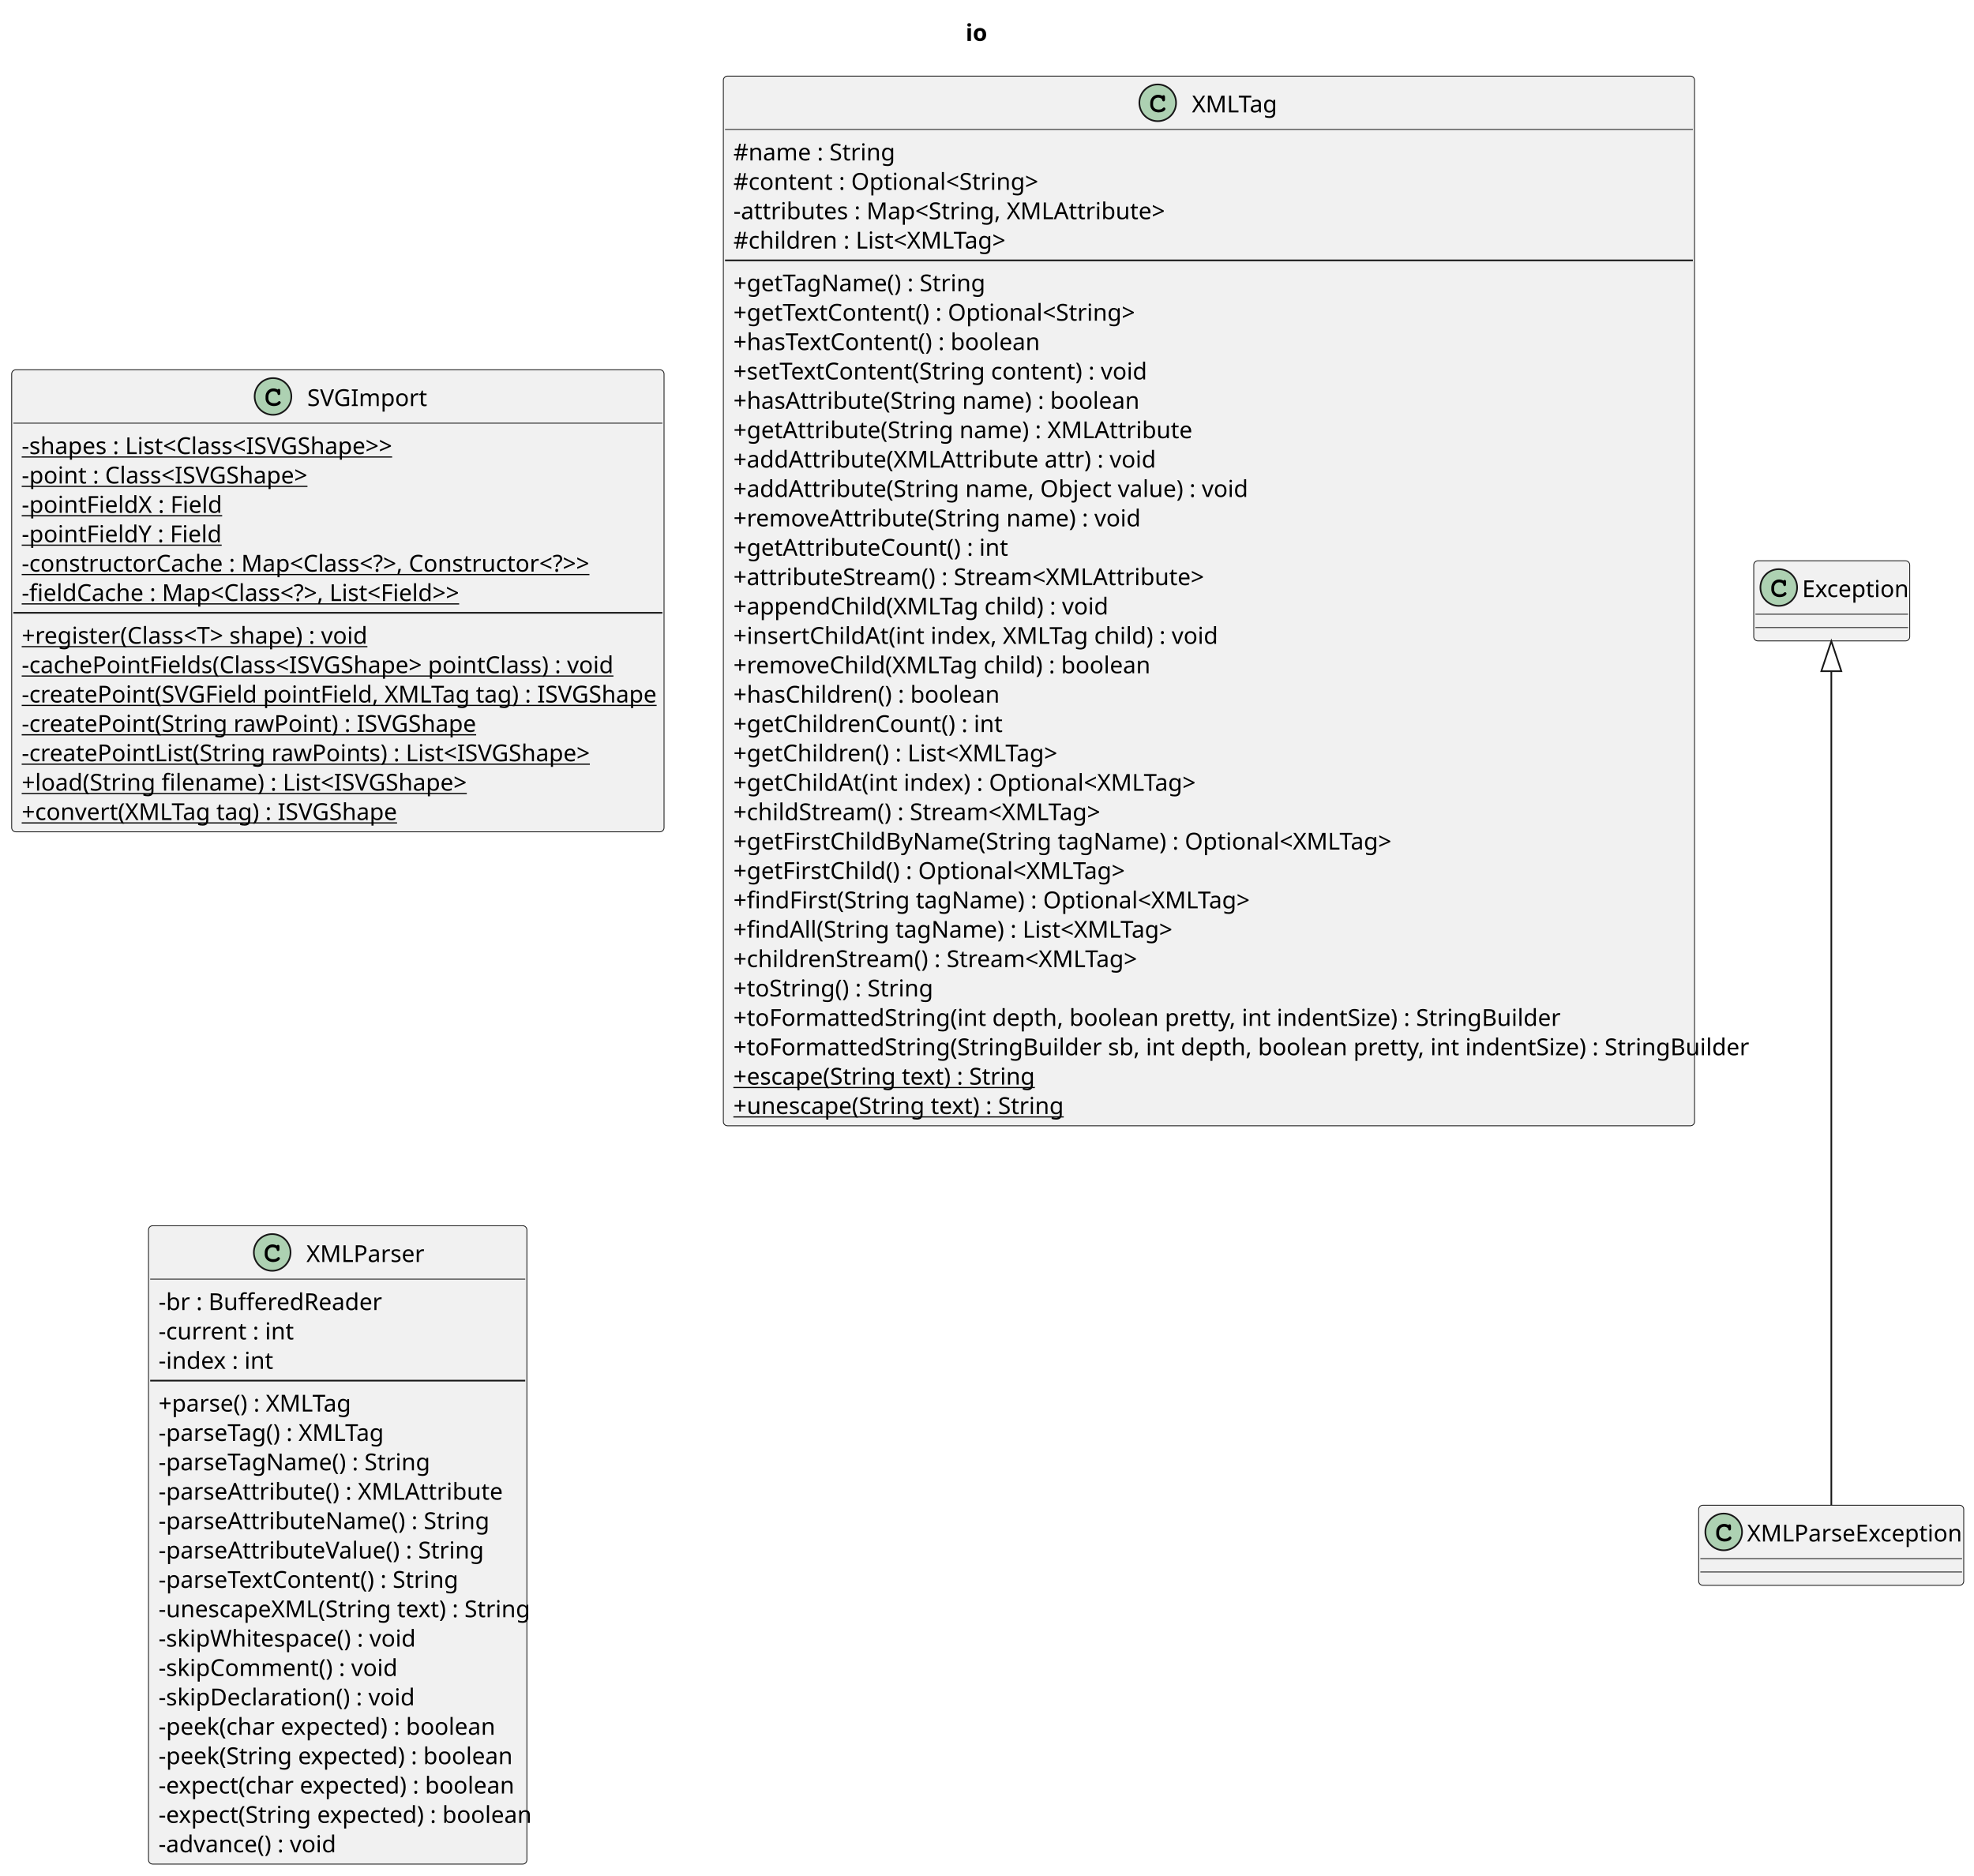
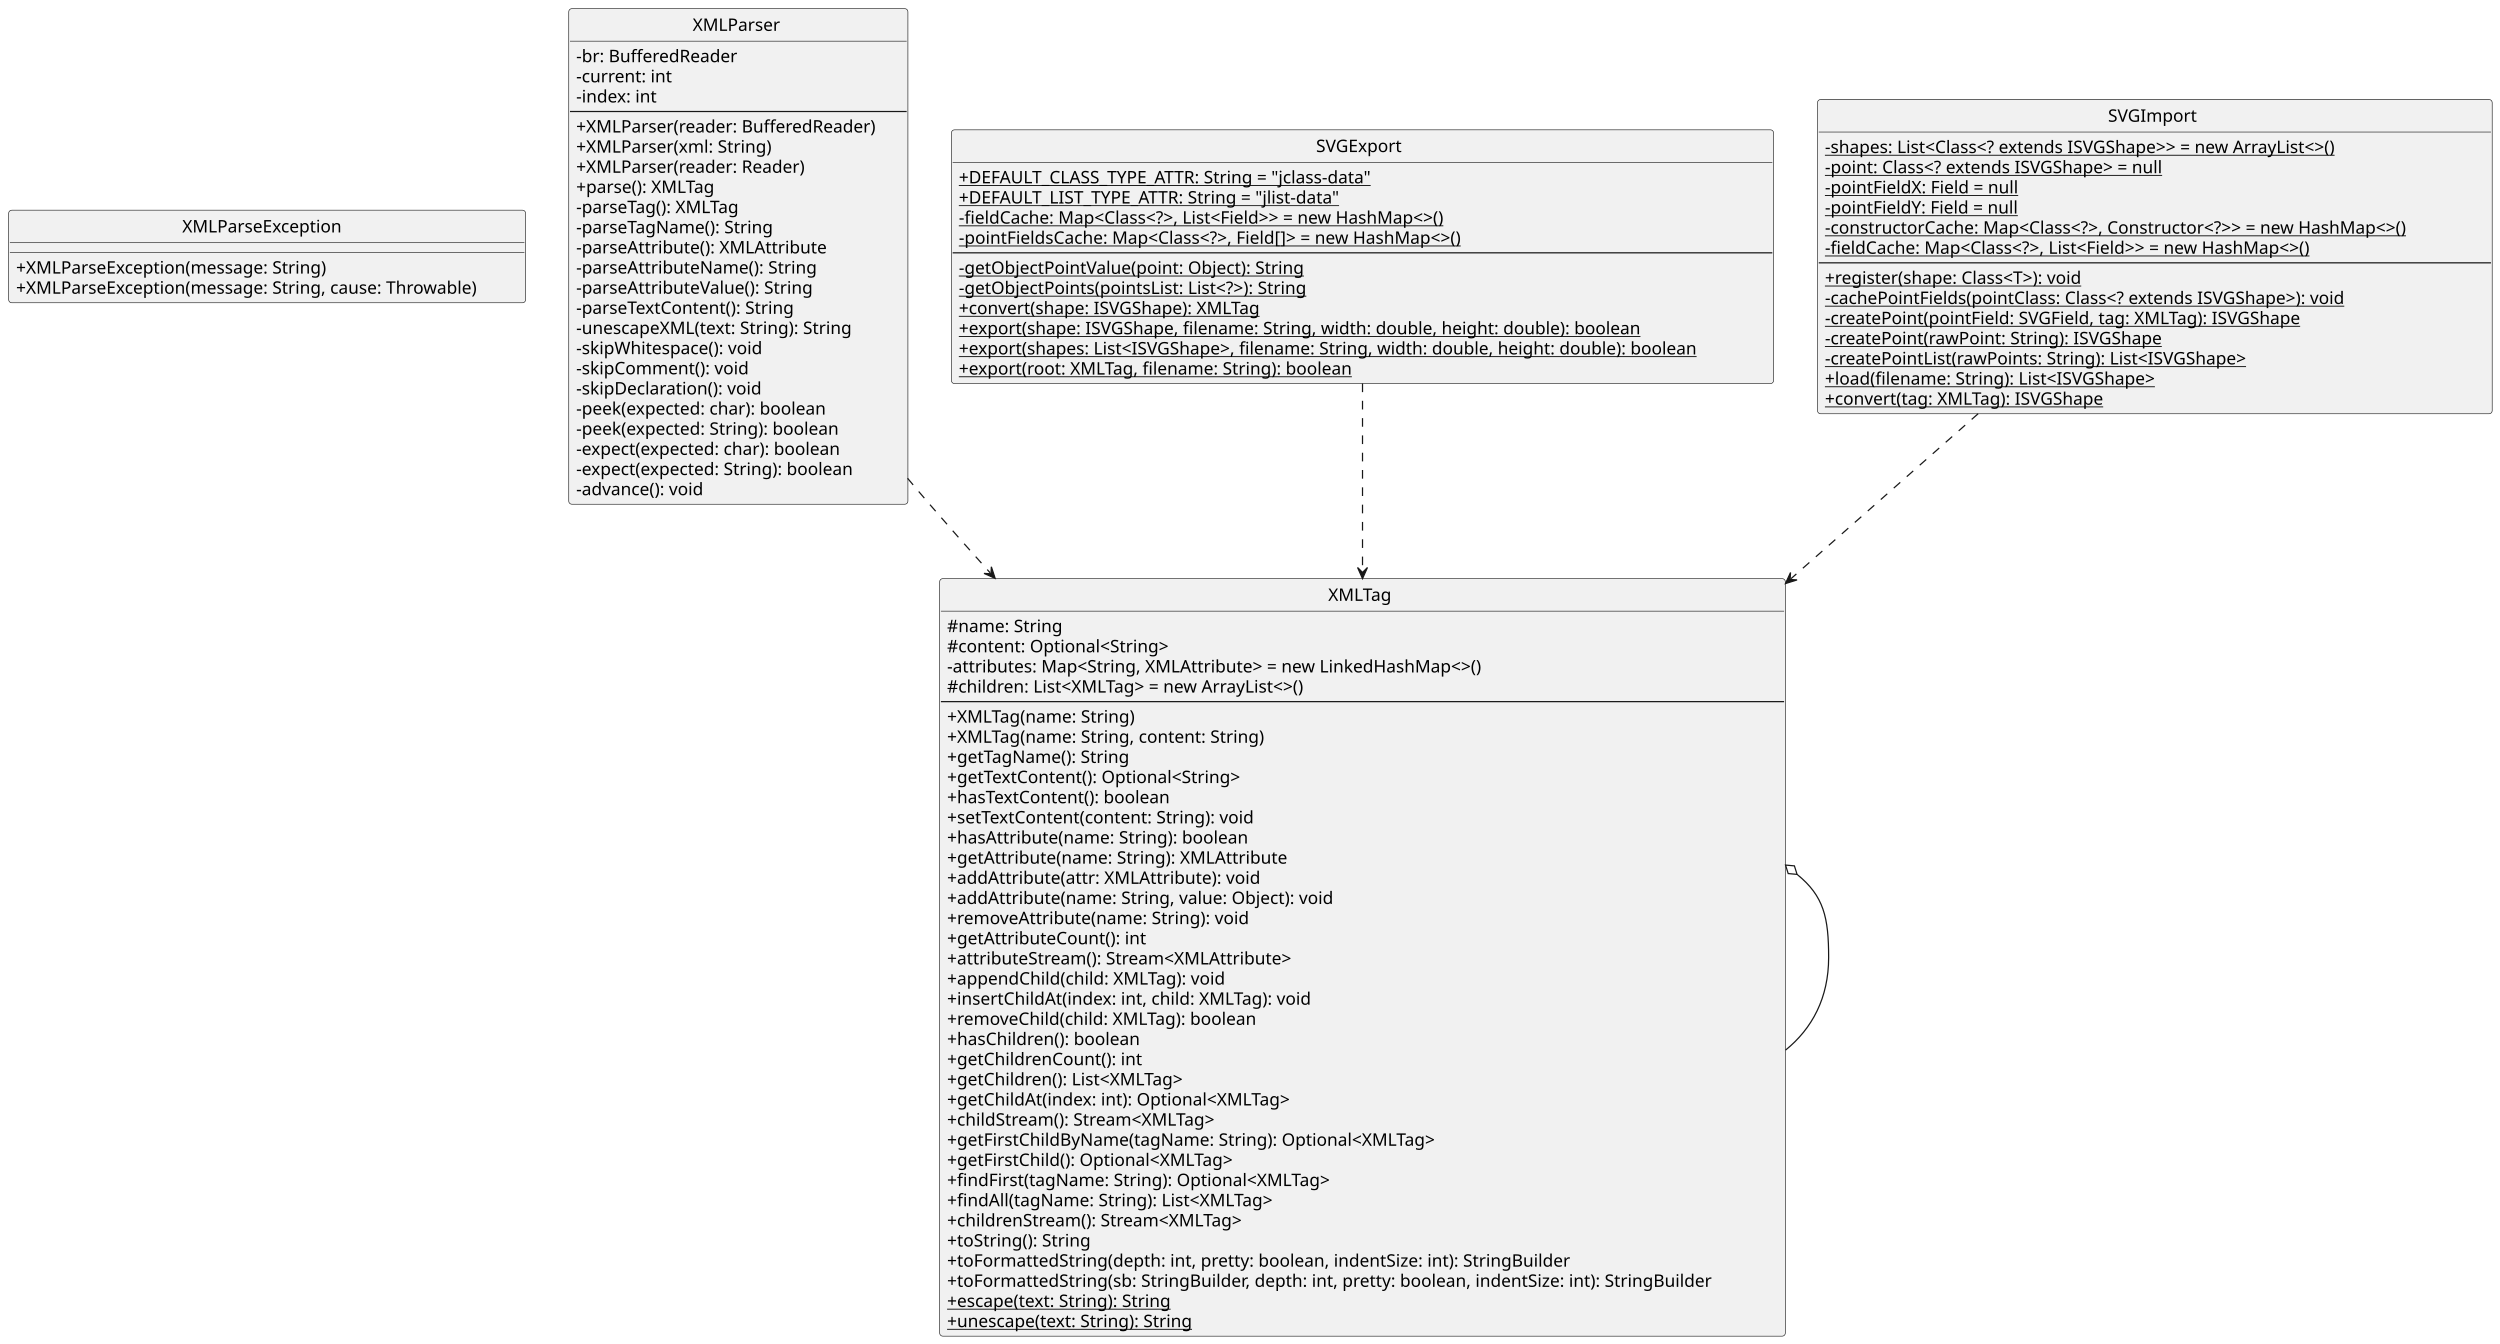
- <svg xmlns="http://www.w3.org/2000/svg" contentStyleType="text/css" data-diagram-type="CLASS" height="1124px" preserveAspectRatio="none" style="width:1183px;height:1124px;background:#FFFFFF;" version="1.1" viewBox="0 0 1183 1124" width="1183px" zoomAndPan="magnify">
+ <svg xmlns="http://www.w3.org/2000/svg" contentStyleType="text/css" data-diagram-type="CLASS" height="1087px" preserveAspectRatio="none" style="width:2022px;height:1087px;background:#FFFFFF;" version="1.1" viewBox="0 0 2022 1087" width="2022px" zoomAndPan="magnify">
  <defs />
  <g>
-     <g class="title" data-source-line="1">
-       <text fill="#000000" font-family="sans-serif" font-size="14" font-weight="bold" lengthAdjust="spacing" textLength="12.441" x="578.7" y="24.533">io</text>
+     <g class="entity" data-qualified-name="XMLParseException" data-source-line="9" id="ent0002">
+       <rect fill="#F1F1F1" height="74.891" rx="2.5" ry="2.5" style="stroke:#181818;stroke-width:0.5;" width="418.109" x="7" y="170" />
+       <text fill="#000000" font-family="sans-serif" font-size="14" lengthAdjust="spacing" textLength="137.3" x="147.405" y="187.995">XMLParseException</text>
+       <line style="stroke:#181818;stroke-width:0.5;" x1="8" x2="424.109" y1="196.297" y2="196.297" />
+       <line style="stroke:#181818;stroke-width:0.5;" x1="8" x2="424.109" y1="204.297" y2="204.297" />
+       <text fill="#000000" font-family="sans-serif" font-size="14" lengthAdjust="spacing" textLength="273.82" x="13" y="221.292">+XMLParseException(message: String)</text>
+       <text fill="#000000" font-family="sans-serif" font-size="14" lengthAdjust="spacing" textLength="406.109" x="13" y="237.589">+XMLParseException(message: String, cause: Throwable)</text>
    </g>
-     <g class="entity" data-qualified-name="SVGImport" data-source-line="5" id="ent0002">
-       <rect fill="#F1F1F1" height="276.922" rx="2.5" ry="2.5" style="stroke:#181818;stroke-width:0.5;" width="390.957" x="7" y="221.609" />
-       <ellipse cx="163.608" cy="237.609" fill="#ADD1B2" rx="11" ry="11" style="stroke:#181818;stroke-width:1;" />
-       <path d="M166.374,233.484 Q166.53,233.266 166.717,233.156 Q166.905,233.047 167.124,233.047 Q167.499,233.047 167.733,233.312 Q167.967,233.562 167.967,234.172 L167.967,235.625 Q167.967,236.234 167.733,236.5 Q167.499,236.766 167.124,236.766 Q166.78,236.766 166.577,236.562 Q166.374,236.375 166.264,235.859 Q166.217,235.5 166.03,235.312 Q165.702,234.938 165.092,234.719 Q164.483,234.5 163.858,234.5 Q163.092,234.5 162.452,234.828 Q161.827,235.156 161.327,235.906 Q160.842,236.656 160.842,237.688 L160.842,238.781 Q160.842,240.016 161.733,240.844 Q162.624,241.656 164.217,241.656 Q165.155,241.656 165.811,241.406 Q166.202,241.25 166.624,240.812 Q166.889,240.547 167.03,240.469 Q167.186,240.391 167.389,240.391 Q167.717,240.391 167.967,240.656 Q168.233,240.906 168.233,241.25 Q168.233,241.594 167.889,242 Q167.389,242.578 166.592,242.906 Q165.514,243.359 164.217,243.359 Q162.702,243.359 161.499,242.734 Q160.514,242.234 159.827,241.172 Q159.139,240.094 159.139,238.812 L159.139,237.656 Q159.139,236.328 159.749,235.188 Q160.374,234.031 161.467,233.422 Q162.561,232.797 163.795,232.797 Q164.53,232.797 165.17,232.969 Q165.827,233.125 166.374,233.484 Z " fill="#000000" />
-       <text fill="#000000" font-family="sans-serif" font-size="14" lengthAdjust="spacing" textLength="69.241" x="184.108" y="243.338">SVGImport</text>
-       <line style="stroke:#181818;stroke-width:0.5;" x1="8" x2="396.957" y1="253.609" y2="253.609" />
-       <text fill="#000000" font-family="sans-serif" font-size="14" lengthAdjust="spacing" text-decoration="underline" textLength="224.909" x="13" y="272.143">-shapes : List&lt;Class&lt;ISVGShape&gt;&gt;</text>
-       <text fill="#000000" font-family="sans-serif" font-size="14" lengthAdjust="spacing" text-decoration="underline" textLength="171.985" x="13" y="289.752">-point : Class&lt;ISVGShape&gt;</text>
-       <text fill="#000000" font-family="sans-serif" font-size="14" lengthAdjust="spacing" text-decoration="underline" textLength="116.717" x="13" y="307.361">-pointFieldX : Field</text>
-       <text fill="#000000" font-family="sans-serif" font-size="14" lengthAdjust="spacing" text-decoration="underline" textLength="116.717" x="13" y="324.971">-pointFieldY : Field</text>
-       <text fill="#000000" font-family="sans-serif" font-size="14" lengthAdjust="spacing" text-decoration="underline" textLength="333.054" x="13" y="342.58">-constructorCache : Map&lt;Class&lt;?&gt;, Constructor&lt;?&gt;&gt;</text>
-       <text fill="#000000" font-family="sans-serif" font-size="14" lengthAdjust="spacing" text-decoration="underline" textLength="261.475" x="13" y="360.19">-fieldCache : Map&lt;Class&lt;?&gt;, List&lt;Field&gt;&gt;</text>
-       <line style="stroke:#181818;stroke-width:1;" x1="8" x2="396.957" y1="367.266" y2="367.266" />
-       <text fill="#000000" font-family="sans-serif" font-size="14" lengthAdjust="spacing" text-decoration="underline" textLength="203.478" x="13" y="385.799">+register(Class&lt;T&gt; shape) : void</text>
-       <text fill="#000000" font-family="sans-serif" font-size="14" lengthAdjust="spacing" text-decoration="underline" textLength="352.502" x="13" y="403.408">-cachePointFields(Class&lt;ISVGShape&gt; pointClass) : void</text>
-       <text fill="#000000" font-family="sans-serif" font-size="14" lengthAdjust="spacing" text-decoration="underline" textLength="378.957" x="13" y="421.018">-createPoint(SVGField pointField, XMLTag tag) : ISVGShape</text>
-       <text fill="#000000" font-family="sans-serif" font-size="14" lengthAdjust="spacing" text-decoration="underline" textLength="265.344" x="13" y="438.627">-createPoint(String rawPoint) : ISVGShape</text>
-       <text fill="#000000" font-family="sans-serif" font-size="14" lengthAdjust="spacing" text-decoration="underline" textLength="332.268" x="13" y="456.236">-createPointList(String rawPoints) : List&lt;ISVGShape&gt;</text>
-       <text fill="#000000" font-family="sans-serif" font-size="14" lengthAdjust="spacing" text-decoration="underline" textLength="261.092" x="13" y="473.846">+load(String filename) : List&lt;ISVGShape&gt;</text>
-       <text fill="#000000" font-family="sans-serif" font-size="14" lengthAdjust="spacing" text-decoration="underline" textLength="225.278" x="13" y="491.455">+convert(XMLTag tag) : ISVGShape</text>
+     <g class="entity" data-qualified-name="XMLParser" data-source-line="14" id="ent0003">
+       <rect fill="#F1F1F1" height="400.828" rx="2.5" ry="2.5" style="stroke:#181818;stroke-width:0.5;" width="274.315" x="460" y="7" />
+       <text fill="#000000" font-family="sans-serif" font-size="14" lengthAdjust="spacing" textLength="73.91" x="560.203" y="24.995">XMLParser</text>
+       <line style="stroke:#181818;stroke-width:0.5;" x1="461" x2="733.315" y1="33.297" y2="33.297" />
+       <text fill="#000000" font-family="sans-serif" font-size="14" lengthAdjust="spacing" textLength="139.241" x="466" y="50.292">-br: BufferedReader</text>
+       <text fill="#000000" font-family="sans-serif" font-size="14" lengthAdjust="spacing" textLength="83.528" x="466" y="66.589">-current: int</text>
+       <text fill="#000000" font-family="sans-serif" font-size="14" lengthAdjust="spacing" textLength="71.019" x="466" y="82.886">-index: int</text>
+       <line style="stroke:#181818;stroke-width:1;" x1="461" x2="733.315" y1="90.188" y2="90.188" />
+       <text fill="#000000" font-family="sans-serif" font-size="14" lengthAdjust="spacing" textLength="262.315" x="466" y="107.183">+XMLParser(reader: BufferedReader)</text>
+       <text fill="#000000" font-family="sans-serif" font-size="14" lengthAdjust="spacing" textLength="173.325" x="466" y="123.48">+XMLParser(xml: String)</text>
+       <text fill="#000000" font-family="sans-serif" font-size="14" lengthAdjust="spacing" textLength="202.111" x="466" y="139.776">+XMLParser(reader: Reader)</text>
+       <text fill="#000000" font-family="sans-serif" font-size="14" lengthAdjust="spacing" textLength="126.438" x="466" y="156.073">+parse(): XMLTag</text>
+       <text fill="#000000" font-family="sans-serif" font-size="14" lengthAdjust="spacing" textLength="145.776" x="466" y="172.37">-parseTag(): XMLTag</text>
+       <text fill="#000000" font-family="sans-serif" font-size="14" lengthAdjust="spacing" textLength="173.373" x="466" y="188.667">-parseTagName(): String</text>
+       <text fill="#000000" font-family="sans-serif" font-size="14" lengthAdjust="spacing" textLength="217.868" x="466" y="204.964">-parseAttribute(): XMLAttribute</text>
+       <text fill="#000000" font-family="sans-serif" font-size="14" lengthAdjust="spacing" textLength="209.419" x="466" y="221.261">-parseAttributeName(): String</text>
+       <text fill="#000000" font-family="sans-serif" font-size="14" lengthAdjust="spacing" textLength="207.648" x="466" y="237.558">-parseAttributeValue(): String</text>
+       <text fill="#000000" font-family="sans-serif" font-size="14" lengthAdjust="spacing" textLength="192.671" x="466" y="253.855">-parseTextContent(): String</text>
+       <text fill="#000000" font-family="sans-serif" font-size="14" lengthAdjust="spacing" textLength="242.648" x="466" y="270.151">-unescapeXML(text: String): String</text>
+       <text fill="#000000" font-family="sans-serif" font-size="14" lengthAdjust="spacing" textLength="164.726" x="466" y="286.448">-skipWhitespace(): void</text>
+       <text fill="#000000" font-family="sans-serif" font-size="14" lengthAdjust="spacing" textLength="151.539" x="466" y="302.745">-skipComment(): void</text>
+       <text fill="#000000" font-family="sans-serif" font-size="14" lengthAdjust="spacing" textLength="163.659" x="466" y="319.042">-skipDeclaration(): void</text>
+       <text fill="#000000" font-family="sans-serif" font-size="14" lengthAdjust="spacing" textLength="220.493" x="466" y="335.339">-peek(expected: char): boolean</text>
+       <text fill="#000000" font-family="sans-serif" font-size="14" lengthAdjust="spacing" textLength="231.369" x="466" y="351.636">-peek(expected: String): boolean</text>
+       <text fill="#000000" font-family="sans-serif" font-size="14" lengthAdjust="spacing" textLength="233.857" x="466" y="367.933">-expect(expected: char): boolean</text>
+       <text fill="#000000" font-family="sans-serif" font-size="14" lengthAdjust="spacing" textLength="244.733" x="466" y="384.229">-expect(expected: String): boolean</text>
+       <text fill="#000000" font-family="sans-serif" font-size="14" lengthAdjust="spacing" textLength="114.283" x="466" y="400.526">-advance(): void</text>
    </g>
-     <g class="entity" data-qualified-name="XMLTag" data-source-line="22" id="ent0003">
-       <rect fill="#F1F1F1" height="629.109" rx="2.5" ry="2.5" style="stroke:#181818;stroke-width:0.5;" width="582.028" x="433.5" y="45.609" />
-       <ellipse cx="693.809" cy="61.609" fill="#ADD1B2" rx="11" ry="11" style="stroke:#181818;stroke-width:1;" />
-       <path d="M696.575,57.484 Q696.731,57.266 696.918,57.156 Q697.106,57.047 697.325,57.047 Q697.7,57.047 697.934,57.312 Q698.168,57.562 698.168,58.172 L698.168,59.625 Q698.168,60.234 697.934,60.5 Q697.7,60.766 697.325,60.766 Q696.981,60.766 696.778,60.562 Q696.575,60.375 696.465,59.859 Q696.418,59.5 696.231,59.312 Q695.903,58.938 695.293,58.719 Q694.684,58.5 694.059,58.5 Q693.293,58.5 692.653,58.828 Q692.028,59.156 691.528,59.906 Q691.043,60.656 691.043,61.688 L691.043,62.781 Q691.043,64.016 691.934,64.844 Q692.825,65.656 694.418,65.656 Q695.356,65.656 696.012,65.406 Q696.403,65.25 696.825,64.812 Q697.09,64.547 697.231,64.469 Q697.387,64.391 697.59,64.391 Q697.918,64.391 698.168,64.656 Q698.434,64.906 698.434,65.25 Q698.434,65.594 698.09,66 Q697.59,66.578 696.793,66.906 Q695.715,67.359 694.418,67.359 Q692.903,67.359 691.7,66.734 Q690.715,66.234 690.028,65.172 Q689.34,64.094 689.34,62.812 L689.34,61.656 Q689.34,60.328 689.95,59.188 Q690.575,58.031 691.668,57.422 Q692.762,56.797 693.997,56.797 Q694.731,56.797 695.372,56.969 Q696.028,57.125 696.575,57.484 Z " fill="#000000" />
-       <text fill="#000000" font-family="sans-serif" font-size="14" lengthAdjust="spacing" textLength="52.91" x="714.309" y="67.338">XMLTag</text>
-       <line style="stroke:#181818;stroke-width:0.5;" x1="434.5" x2="1014.528" y1="77.609" y2="77.609" />
-       <text fill="#000000" font-family="sans-serif" font-size="14" lengthAdjust="spacing" textLength="91.048" x="439.5" y="96.143">#name : String</text>
-       <text fill="#000000" font-family="sans-serif" font-size="14" lengthAdjust="spacing" textLength="170.447" x="439.5" y="113.752">#content : Optional&lt;String&gt;</text>
-       <text fill="#000000" font-family="sans-serif" font-size="14" lengthAdjust="spacing" textLength="242.778" x="439.5" y="131.361">-attributes : Map&lt;String, XMLAttribute&gt;</text>
-       <text fill="#000000" font-family="sans-serif" font-size="14" lengthAdjust="spacing" textLength="159.53" x="439.5" y="148.971">#children : List&lt;XMLTag&gt;</text>
-       <line style="stroke:#181818;stroke-width:1;" x1="434.5" x2="1014.528" y1="156.047" y2="156.047" />
-       <text fill="#000000" font-family="sans-serif" font-size="14" lengthAdjust="spacing" textLength="146.672" x="439.5" y="174.58">+getTagName() : String</text>
-       <text fill="#000000" font-family="sans-serif" font-size="14" lengthAdjust="spacing" textLength="229.961" x="439.5" y="192.19">+getTextContent() : Optional&lt;String&gt;</text>
-       <text fill="#000000" font-family="sans-serif" font-size="14" lengthAdjust="spacing" textLength="177.83" x="439.5" y="209.799">+hasTextContent() : boolean</text>
-       <text fill="#000000" font-family="sans-serif" font-size="14" lengthAdjust="spacing" textLength="236.175" x="439.5" y="227.408">+setTextContent(String content) : void</text>
-       <text fill="#000000" font-family="sans-serif" font-size="14" lengthAdjust="spacing" textLength="229.189" x="439.5" y="245.018">+hasAttribute(String name) : boolean</text>
-       <text fill="#000000" font-family="sans-serif" font-size="14" lengthAdjust="spacing" textLength="257.175" x="439.5" y="262.627">+getAttribute(String name) : XMLAttribute</text>
-       <text fill="#000000" font-family="sans-serif" font-size="14" lengthAdjust="spacing" textLength="235.389" x="439.5" y="280.236">+addAttribute(XMLAttribute attr) : void</text>
-       <text fill="#000000" font-family="sans-serif" font-size="14" lengthAdjust="spacing" textLength="291.43" x="439.5" y="297.846">+addAttribute(String name, Object value) : void</text>
-       <text fill="#000000" font-family="sans-serif" font-size="14" lengthAdjust="spacing" textLength="229.154" x="439.5" y="315.455">+removeAttribute(String name) : void</text>
-       <text fill="#000000" font-family="sans-serif" font-size="14" lengthAdjust="spacing" textLength="152.913" x="439.5" y="333.065">+getAttributeCount() : int</text>
-       <text fill="#000000" font-family="sans-serif" font-size="14" lengthAdjust="spacing" textLength="267.278" x="439.5" y="350.674">+attributeStream() : Stream&lt;XMLAttribute&gt;</text>
-       <text fill="#000000" font-family="sans-serif" font-size="14" lengthAdjust="spacing" textLength="219.065" x="439.5" y="368.283">+appendChild(XMLTag child) : void</text>
-       <text fill="#000000" font-family="sans-serif" font-size="14" lengthAdjust="spacing" textLength="279.733" x="439.5" y="385.893">+insertChildAt(int index, XMLTag child) : void</text>
-       <text fill="#000000" font-family="sans-serif" font-size="14" lengthAdjust="spacing" textLength="243.175" x="439.5" y="403.502">+removeChild(XMLTag child) : boolean</text>
-       <text fill="#000000" font-family="sans-serif" font-size="14" lengthAdjust="spacing" textLength="153.706" x="439.5" y="421.111">+hasChildren() : boolean</text>
-       <text fill="#000000" font-family="sans-serif" font-size="14" lengthAdjust="spacing" textLength="152.913" x="439.5" y="438.721">+getChildrenCount() : int</text>
-       <text fill="#000000" font-family="sans-serif" font-size="14" lengthAdjust="spacing" textLength="191.816" x="439.5" y="456.33">+getChildren() : List&lt;XMLTag&gt;</text>
-       <text fill="#000000" font-family="sans-serif" font-size="14" lengthAdjust="spacing" textLength="267.312" x="439.5" y="473.94">+getChildAt(int index) : Optional&lt;XMLTag&gt;</text>
-       <text fill="#000000" font-family="sans-serif" font-size="14" lengthAdjust="spacing" textLength="217.472" x="439.5" y="491.549">+childStream() : Stream&lt;XMLTag&gt;</text>
-       <text fill="#000000" font-family="sans-serif" font-size="14" lengthAdjust="spacing" textLength="380.106" x="439.5" y="509.158">+getFirstChildByName(String tagName) : Optional&lt;XMLTag&gt;</text>
-       <text fill="#000000" font-family="sans-serif" font-size="14" lengthAdjust="spacing" textLength="229.154" x="439.5" y="526.768">+getFirstChild() : Optional&lt;XMLTag&gt;</text>
-       <text fill="#000000" font-family="sans-serif" font-size="14" lengthAdjust="spacing" textLength="297.63" x="439.5" y="544.377">+findFirst(String tagName) : Optional&lt;XMLTag&gt;</text>
-       <text fill="#000000" font-family="sans-serif" font-size="14" lengthAdjust="spacing" textLength="255.616" x="439.5" y="561.986">+findAll(String tagName) : List&lt;XMLTag&gt;</text>
-       <text fill="#000000" font-family="sans-serif" font-size="14" lengthAdjust="spacing" textLength="237.706" x="439.5" y="579.596">+childrenStream() : Stream&lt;XMLTag&gt;</text>
-       <text fill="#000000" font-family="sans-serif" font-size="14" lengthAdjust="spacing" textLength="113.989" x="439.5" y="597.205">+toString() : String</text>
-       <text fill="#000000" font-family="sans-serif" font-size="14" lengthAdjust="spacing" textLength="463.422" x="439.5" y="614.814">+toFormattedString(int depth, boolean pretty, int indentSize) : StringBuilder</text>
-       <text fill="#000000" font-family="sans-serif" font-size="14" lengthAdjust="spacing" textLength="570.028" x="439.5" y="632.424">+toFormattedString(StringBuilder sb, int depth, boolean pretty, int indentSize) : StringBuilder</text>
-       <text fill="#000000" font-family="sans-serif" font-size="14" lengthAdjust="spacing" text-decoration="underline" textLength="173.913" x="439.5" y="650.033">+escape(String text) : String</text>
-       <text fill="#000000" font-family="sans-serif" font-size="14" lengthAdjust="spacing" text-decoration="underline" textLength="189.485" x="439.5" y="667.643">+unescape(String text) : String</text>
+     <g class="entity" data-qualified-name="XMLTag" data-source-line="40" id="ent0004">
+       <rect fill="#F1F1F1" height="612.688" rx="2.5" ry="2.5" style="stroke:#181818;stroke-width:0.5;" width="683.973" x="760" y="468" />
+       <text fill="#000000" font-family="sans-serif" font-size="14" lengthAdjust="spacing" textLength="55.487" x="1074.243" y="485.995">XMLTag</text>
+       <line style="stroke:#181818;stroke-width:0.5;" x1="761" x2="1442.973" y1="494.297" y2="494.297" />
+       <text fill="#000000" font-family="sans-serif" font-size="14" lengthAdjust="spacing" textLength="102.382" x="766" y="511.292">#name: String</text>
+       <text fill="#000000" font-family="sans-serif" font-size="14" lengthAdjust="spacing" textLength="198.933" x="766" y="527.589">#content: Optional&lt;String&gt;</text>
+       <text fill="#000000" font-family="sans-serif" font-size="14" lengthAdjust="spacing" textLength="477.19" x="766" y="543.886">-attributes: Map&lt;String, XMLAttribute&gt; = new LinkedHashMap&lt;&gt;()</text>
+       <text fill="#000000" font-family="sans-serif" font-size="14" lengthAdjust="spacing" textLength="331.625" x="766" y="560.183">#children: List&lt;XMLTag&gt; = new ArrayList&lt;&gt;()</text>
+       <line style="stroke:#181818;stroke-width:1;" x1="761" x2="1442.973" y1="567.484" y2="567.484" />
+       <text fill="#000000" font-family="sans-serif" font-size="14" lengthAdjust="spacing" textLength="168.793" x="766" y="584.48">+XMLTag(name: String)</text>
+       <text fill="#000000" font-family="sans-serif" font-size="14" lengthAdjust="spacing" textLength="282.242" x="766" y="600.776">+XMLTag(name: String, content: String)</text>
+       <text fill="#000000" font-family="sans-serif" font-size="14" lengthAdjust="spacing" textLength="163.912" x="766" y="617.073">+getTagName(): String</text>
+       <text fill="#000000" font-family="sans-serif" font-size="14" lengthAdjust="spacing" textLength="265.863" x="766" y="633.37">+getTextContent(): Optional&lt;String&gt;</text>
+       <text fill="#000000" font-family="sans-serif" font-size="14" lengthAdjust="spacing" textLength="199.158" x="766" y="649.667">+hasTextContent(): boolean</text>
+       <text fill="#000000" font-family="sans-serif" font-size="14" lengthAdjust="spacing" textLength="274.012" x="766" y="665.964">+setTextContent(content: String): void</text>
+       <text fill="#000000" font-family="sans-serif" font-size="14" lengthAdjust="spacing" textLength="265.255" x="766" y="682.261">+hasAttribute(name: String): boolean</text>
+       <text fill="#000000" font-family="sans-serif" font-size="14" lengthAdjust="spacing" textLength="299.059" x="766" y="698.558">+getAttribute(name: String): XMLAttribute</text>
+       <text fill="#000000" font-family="sans-serif" font-size="14" lengthAdjust="spacing" textLength="275.878" x="766" y="714.855">+addAttribute(attr: XMLAttribute): void</text>
+       <text fill="#000000" font-family="sans-serif" font-size="14" lengthAdjust="spacing" textLength="342.419" x="766" y="731.151">+addAttribute(name: String, value: Object): void</text>
+       <text fill="#000000" font-family="sans-serif" font-size="14" lengthAdjust="spacing" textLength="267.634" x="766" y="747.448">+removeAttribute(name: String): void</text>
+       <text fill="#000000" font-family="sans-serif" font-size="14" lengthAdjust="spacing" textLength="176.702" x="766" y="763.745">+getAttributeCount(): int</text>
+       <text fill="#000000" font-family="sans-serif" font-size="14" lengthAdjust="spacing" textLength="309.805" x="766" y="780.042">+attributeStream(): Stream&lt;XMLAttribute&gt;</text>
+       <text fill="#000000" font-family="sans-serif" font-size="14" lengthAdjust="spacing" textLength="247.379" x="766" y="796.339">+appendChild(child: XMLTag): void</text>
+       <text fill="#000000" font-family="sans-serif" font-size="14" lengthAdjust="spacing" textLength="324.502" x="766" y="812.636">+insertChildAt(index: int, child: XMLTag): void</text>
+       <text fill="#000000" font-family="sans-serif" font-size="14" lengthAdjust="spacing" textLength="274.47" x="766" y="828.933">+removeChild(child: XMLTag): boolean</text>
+       <text fill="#000000" font-family="sans-serif" font-size="14" lengthAdjust="spacing" textLength="171.097" x="766" y="845.23">+hasChildren(): boolean</text>
+       <text fill="#000000" font-family="sans-serif" font-size="14" lengthAdjust="spacing" textLength="173.195" x="766" y="861.526">+getChildrenCount(): int</text>
+       <text fill="#000000" font-family="sans-serif" font-size="14" lengthAdjust="spacing" textLength="216.788" x="766" y="877.823">+getChildren(): List&lt;XMLTag&gt;</text>
+       <text fill="#000000" font-family="sans-serif" font-size="14" lengthAdjust="spacing" textLength="309.299" x="766" y="894.12">+getChildAt(index: int): Optional&lt;XMLTag&gt;</text>
+       <text fill="#000000" font-family="sans-serif" font-size="14" lengthAdjust="spacing" textLength="245.93" x="766" y="910.417">+childStream(): Stream&lt;XMLTag&gt;</text>
+       <text fill="#000000" font-family="sans-serif" font-size="14" lengthAdjust="spacing" textLength="433.146" x="766" y="926.714">+getFirstChildByName(tagName: String): Optional&lt;XMLTag&gt;</text>
+       <text fill="#000000" font-family="sans-serif" font-size="14" lengthAdjust="spacing" textLength="258.747" x="766" y="943.011">+getFirstChild(): Optional&lt;XMLTag&gt;</text>
+       <text fill="#000000" font-family="sans-serif" font-size="14" lengthAdjust="spacing" textLength="342.228" x="766" y="959.308">+findFirst(tagName: String): Optional&lt;XMLTag&gt;</text>
+       <text fill="#000000" font-family="sans-serif" font-size="14" lengthAdjust="spacing" textLength="294.383" x="766" y="975.605">+findAll(tagName: String): List&lt;XMLTag&gt;</text>
+       <text fill="#000000" font-family="sans-serif" font-size="14" lengthAdjust="spacing" textLength="269.172" x="766" y="991.901">+childrenStream(): Stream&lt;XMLTag&gt;</text>
+       <text fill="#000000" font-family="sans-serif" font-size="14" lengthAdjust="spacing" textLength="129.439" x="766" y="1008.198">+toString(): String</text>
+       <text fill="#000000" font-family="sans-serif" font-size="14" lengthAdjust="spacing" textLength="546.431" x="766" y="1024.495">+toFormattedString(depth: int, pretty: boolean, indentSize: int): StringBuilder</text>
+       <text fill="#000000" font-family="sans-serif" font-size="14" lengthAdjust="spacing" textLength="671.973" x="766" y="1040.792">+toFormattedString(sb: StringBuilder, depth: int, pretty: boolean, indentSize: int): StringBuilder</text>
+       <text fill="#000000" font-family="sans-serif" font-size="14" lengthAdjust="spacing" text-decoration="underline" textLength="202.111" x="766" y="1057.089">+escape(text: String): String</text>
+       <text fill="#000000" font-family="sans-serif" font-size="14" lengthAdjust="spacing" text-decoration="underline" textLength="219.857" x="766" y="1073.386">+unescape(text: String): String</text>
    </g>
-     <g class="entity" data-qualified-name="XMLParseException" data-source-line="59" id="ent0004">
-       <rect fill="#F1F1F1" height="48" rx="2.5" ry="2.5" style="stroke:#181818;stroke-width:0.5;" width="158.841" x="1018" y="902.109" />
-       <ellipse cx="1033" cy="918.109" fill="#ADD1B2" rx="11" ry="11" style="stroke:#181818;stroke-width:1;" />
-       <path d="M1035.766,913.984 Q1035.922,913.766 1036.109,913.656 Q1036.297,913.547 1036.516,913.547 Q1036.891,913.547 1037.125,913.812 Q1037.359,914.062 1037.359,914.672 L1037.359,916.125 Q1037.359,916.734 1037.125,917 Q1036.891,917.266 1036.516,917.266 Q1036.172,917.266 1035.969,917.062 Q1035.766,916.875 1035.656,916.359 Q1035.609,916 1035.422,915.812 Q1035.094,915.438 1034.484,915.219 Q1033.875,915 1033.25,915 Q1032.484,915 1031.844,915.328 Q1031.219,915.656 1030.719,916.406 Q1030.234,917.156 1030.234,918.188 L1030.234,919.281 Q1030.234,920.516 1031.125,921.344 Q1032.016,922.156 1033.609,922.156 Q1034.547,922.156 1035.203,921.906 Q1035.594,921.75 1036.016,921.312 Q1036.281,921.047 1036.422,920.969 Q1036.578,920.891 1036.781,920.891 Q1037.109,920.891 1037.359,921.156 Q1037.625,921.406 1037.625,921.75 Q1037.625,922.094 1037.281,922.5 Q1036.781,923.078 1035.984,923.406 Q1034.906,923.859 1033.609,923.859 Q1032.094,923.859 1030.891,923.234 Q1029.906,922.734 1029.219,921.672 Q1028.531,920.594 1028.531,919.312 L1028.531,918.156 Q1028.531,916.828 1029.141,915.688 Q1029.766,914.531 1030.859,913.922 Q1031.953,913.297 1033.188,913.297 Q1033.922,913.297 1034.562,913.469 Q1035.219,913.625 1035.766,913.984 Z " fill="#000000" />
-       <text fill="#000000" font-family="sans-serif" font-size="14" lengthAdjust="spacing" textLength="126.841" x="1047" y="923.838">XMLParseException</text>
-       <line style="stroke:#181818;stroke-width:0.5;" x1="1019" x2="1175.841" y1="934.109" y2="934.109" />
-       <line style="stroke:#181818;stroke-width:0.5;" x1="1019" x2="1175.841" y1="942.109" y2="942.109" />
+     <g class="entity" data-qualified-name="SVGExport" data-source-line="79" id="ent0005">
+       <rect fill="#F1F1F1" height="205.266" rx="2.5" ry="2.5" style="stroke:#181818;stroke-width:0.5;" width="664.962" x="769.5" y="105" />
+       <text fill="#000000" font-family="sans-serif" font-size="14" lengthAdjust="spacing" textLength="75.141" x="1064.411" y="122.995">SVGExport</text>
+       <line style="stroke:#181818;stroke-width:0.5;" x1="770.5" x2="1433.462" y1="131.297" y2="131.297" />
+       <text fill="#000000" font-family="sans-serif" font-size="14" lengthAdjust="spacing" text-decoration="underline" textLength="371.998" x="775.5" y="148.292">+DEFAULT_CLASS_TYPE_ATTR: String = "jclass-data"</text>
+       <text fill="#000000" font-family="sans-serif" font-size="14" lengthAdjust="spacing" text-decoration="underline" textLength="342.248" x="775.5" y="164.589">+DEFAULT_LIST_TYPE_ATTR: String = "jlist-data"</text>
+       <text fill="#000000" font-family="sans-serif" font-size="14" lengthAdjust="spacing" text-decoration="underline" textLength="452.081" x="775.5" y="180.886">-fieldCache: Map&lt;Class&lt;?&gt;, List&lt;Field&gt;&gt; = new HashMap&lt;&gt;()</text>
+       <text fill="#000000" font-family="sans-serif" font-size="14" lengthAdjust="spacing" text-decoration="underline" textLength="461.193" x="775.5" y="197.183">-pointFieldsCache: Map&lt;Class&lt;?&gt;, Field[]&gt; = new HashMap&lt;&gt;()</text>
+       <line style="stroke:#181818;stroke-width:1;" x1="770.5" x2="1433.462" y1="204.484" y2="204.484" />
+       <text fill="#000000" font-family="sans-serif" font-size="14" lengthAdjust="spacing" text-decoration="underline" textLength="300.768" x="775.5" y="221.48">-getObjectPointValue(point: Object): String</text>
+       <text fill="#000000" font-family="sans-serif" font-size="14" lengthAdjust="spacing" text-decoration="underline" textLength="310.065" x="775.5" y="237.776">-getObjectPoints(pointsList: List&lt;?&gt;): String</text>
+       <text fill="#000000" font-family="sans-serif" font-size="14" lengthAdjust="spacing" text-decoration="underline" textLength="269.281" x="775.5" y="254.073">+convert(shape: ISVGShape): XMLTag</text>
+       <text fill="#000000" font-family="sans-serif" font-size="14" lengthAdjust="spacing" text-decoration="underline" textLength="597.734" x="775.5" y="270.37">+export(shape: ISVGShape, filename: String, width: double, height: double): boolean</text>
+       <text fill="#000000" font-family="sans-serif" font-size="14" lengthAdjust="spacing" text-decoration="underline" textLength="652.962" x="775.5" y="286.667">+export(shapes: List&lt;ISVGShape&gt;, filename: String, width: double, height: double): boolean</text>
+       <text fill="#000000" font-family="sans-serif" font-size="14" lengthAdjust="spacing" text-decoration="underline" textLength="347.293" x="775.5" y="302.964">+export(root: XMLTag, filename: String): boolean</text>
    </g>
-     <g class="entity" data-qualified-name="XMLParser" data-source-line="62" id="ent0005">
-       <rect fill="#F1F1F1" height="382.578" rx="2.5" ry="2.5" style="stroke:#181818;stroke-width:0.5;" width="226.758" x="89" y="734.609" />
-       <ellipse cx="163.119" cy="750.609" fill="#ADD1B2" rx="11" ry="11" style="stroke:#181818;stroke-width:1;" />
-       <path d="M165.884,746.484 Q166.041,746.266 166.228,746.156 Q166.416,746.047 166.634,746.047 Q167.009,746.047 167.244,746.312 Q167.478,746.562 167.478,747.172 L167.478,748.625 Q167.478,749.234 167.244,749.5 Q167.009,749.766 166.634,749.766 Q166.291,749.766 166.087,749.562 Q165.884,749.375 165.775,748.859 Q165.728,748.5 165.541,748.312 Q165.212,747.938 164.603,747.719 Q163.994,747.5 163.369,747.5 Q162.603,747.5 161.962,747.828 Q161.337,748.156 160.837,748.906 Q160.353,749.656 160.353,750.688 L160.353,751.781 Q160.353,753.016 161.244,753.844 Q162.134,754.656 163.728,754.656 Q164.666,754.656 165.322,754.406 Q165.712,754.25 166.134,753.812 Q166.4,753.547 166.541,753.469 Q166.697,753.391 166.9,753.391 Q167.228,753.391 167.478,753.656 Q167.744,753.906 167.744,754.25 Q167.744,754.594 167.4,755 Q166.9,755.578 166.103,755.906 Q165.025,756.359 163.728,756.359 Q162.212,756.359 161.009,755.734 Q160.025,755.234 159.337,754.172 Q158.65,753.094 158.65,751.812 L158.65,750.656 Q158.65,749.328 159.259,748.188 Q159.884,747.031 160.978,746.422 Q162.072,745.797 163.306,745.797 Q164.041,745.797 164.681,745.969 Q165.337,746.125 165.884,746.484 Z " fill="#000000" />
-       <text fill="#000000" font-family="sans-serif" font-size="14" lengthAdjust="spacing" textLength="70.02" x="183.619" y="756.338">XMLParser</text>
-       <line style="stroke:#181818;stroke-width:0.5;" x1="90" x2="314.758" y1="766.609" y2="766.609" />
-       <text fill="#000000" font-family="sans-serif" font-size="14" lengthAdjust="spacing" textLength="127.62" x="95" y="785.143">-br : BufferedReader</text>
-       <text fill="#000000" font-family="sans-serif" font-size="14" lengthAdjust="spacing" textLength="74.689" x="95" y="802.752">-current : int</text>
-       <text fill="#000000" font-family="sans-serif" font-size="14" lengthAdjust="spacing" textLength="64.586" x="95" y="820.361">-index : int</text>
-       <line style="stroke:#181818;stroke-width:1;" x1="90" x2="314.758" y1="827.438" y2="827.438" />
-       <text fill="#000000" font-family="sans-serif" font-size="14" lengthAdjust="spacing" textLength="117.1" x="95" y="845.971">+parse() : XMLTag</text>
-       <text fill="#000000" font-family="sans-serif" font-size="14" lengthAdjust="spacing" textLength="137.71" x="95" y="863.58">-parseTag() : XMLTag</text>
-       <text fill="#000000" font-family="sans-serif" font-size="14" lengthAdjust="spacing" textLength="158.717" x="95" y="881.189">-parseTagName() : String</text>
-       <text fill="#000000" font-family="sans-serif" font-size="14" lengthAdjust="spacing" textLength="193.737" x="95" y="898.799">-parseAttribute() : XMLAttribute</text>
-       <text fill="#000000" font-family="sans-serif" font-size="14" lengthAdjust="spacing" textLength="186.731" x="95" y="916.408">-parseAttributeName() : String</text>
-       <text fill="#000000" font-family="sans-serif" font-size="14" lengthAdjust="spacing" textLength="185.192" x="95" y="934.018">-parseAttributeValue() : String</text>
-       <text fill="#000000" font-family="sans-serif" font-size="14" lengthAdjust="spacing" textLength="173.51" x="95" y="951.627">-parseTextContent() : String</text>
-       <text fill="#000000" font-family="sans-serif" font-size="14" lengthAdjust="spacing" textLength="214.758" x="95" y="969.236">-unescapeXML(String text) : String</text>
-       <text fill="#000000" font-family="sans-serif" font-size="14" lengthAdjust="spacing" textLength="149.379" x="95" y="986.846">-skipWhitespace() : void</text>
-       <text fill="#000000" font-family="sans-serif" font-size="14" lengthAdjust="spacing" textLength="136.917" x="95" y="1004.455">-skipComment() : void</text>
-       <text fill="#000000" font-family="sans-serif" font-size="14" lengthAdjust="spacing" textLength="147.048" x="95" y="1022.064">-skipDeclaration() : void</text>
-       <text fill="#000000" font-family="sans-serif" font-size="14" lengthAdjust="spacing" textLength="193.785" x="95" y="1039.674">-peek(char expected) : boolean</text>
-       <text fill="#000000" font-family="sans-serif" font-size="14" lengthAdjust="spacing" textLength="203.123" x="95" y="1057.283">-peek(String expected) : boolean</text>
-       <text fill="#000000" font-family="sans-serif" font-size="14" lengthAdjust="spacing" textLength="204.675" x="95" y="1074.893">-expect(char expected) : boolean</text>
-       <text fill="#000000" font-family="sans-serif" font-size="14" lengthAdjust="spacing" textLength="214.013" x="95" y="1092.502">-expect(String expected) : boolean</text>
-       <text fill="#000000" font-family="sans-serif" font-size="14" lengthAdjust="spacing" textLength="104.269" x="95" y="1110.111">-advance() : void</text>
+     <g class="entity" data-qualified-name="SVGImport" data-source-line="93" id="ent0006">
+       <rect fill="#F1F1F1" height="254.156" rx="2.5" ry="2.5" style="stroke:#181818;stroke-width:0.5;" width="545.688" x="1470" y="80.5" />
+       <text fill="#000000" font-family="sans-serif" font-size="14" lengthAdjust="spacing" textLength="75.776" x="1704.956" y="98.495">SVGImport</text>
+       <line style="stroke:#181818;stroke-width:0.5;" x1="1471" x2="2014.688" y1="106.797" y2="106.797" />
+       <text fill="#000000" font-family="sans-serif" font-size="14" lengthAdjust="spacing" text-decoration="underline" textLength="472.479" x="1476" y="123.792">-shapes: List&lt;Class&lt;? extends ISVGShape&gt;&gt; = new ArrayList&lt;&gt;()</text>
+       <text fill="#000000" font-family="sans-serif" font-size="14" lengthAdjust="spacing" text-decoration="underline" textLength="306.038" x="1476" y="140.089">-point: Class&lt;? extends ISVGShape&gt; = null</text>
+       <text fill="#000000" font-family="sans-serif" font-size="14" lengthAdjust="spacing" text-decoration="underline" textLength="172.334" x="1476" y="156.386">-pointFieldX: Field = null</text>
+       <text fill="#000000" font-family="sans-serif" font-size="14" lengthAdjust="spacing" text-decoration="underline" textLength="171.295" x="1476" y="172.683">-pointFieldY: Field = null</text>
+       <text fill="#000000" font-family="sans-serif" font-size="14" lengthAdjust="spacing" text-decoration="underline" textLength="533.688" x="1476" y="188.98">-constructorCache: Map&lt;Class&lt;?&gt;, Constructor&lt;?&gt;&gt; = new HashMap&lt;&gt;()</text>
+       <text fill="#000000" font-family="sans-serif" font-size="14" lengthAdjust="spacing" text-decoration="underline" textLength="452.081" x="1476" y="205.276">-fieldCache: Map&lt;Class&lt;?&gt;, List&lt;Field&gt;&gt; = new HashMap&lt;&gt;()</text>
+       <line style="stroke:#181818;stroke-width:1;" x1="1471" x2="2014.688" y1="212.578" y2="212.578" />
+       <text fill="#000000" font-family="sans-serif" font-size="14" lengthAdjust="spacing" text-decoration="underline" textLength="236.004" x="1476" y="229.573">+register(shape: Class&lt;T&gt;): void</text>
+       <text fill="#000000" font-family="sans-serif" font-size="14" lengthAdjust="spacing" text-decoration="underline" textLength="463.777" x="1476" y="245.87">-cachePointFields(pointClass: Class&lt;? extends ISVGShape&gt;): void</text>
+       <text fill="#000000" font-family="sans-serif" font-size="14" lengthAdjust="spacing" text-decoration="underline" textLength="419.788" x="1476" y="262.167">-createPoint(pointField: SVGField, tag: XMLTag): ISVGShape</text>
+       <text fill="#000000" font-family="sans-serif" font-size="14" lengthAdjust="spacing" text-decoration="underline" textLength="294.424" x="1476" y="278.464">-createPoint(rawPoint: String): ISVGShape</text>
+       <text fill="#000000" font-family="sans-serif" font-size="14" lengthAdjust="spacing" text-decoration="underline" textLength="374.124" x="1476" y="294.761">-createPointList(rawPoints: String): List&lt;ISVGShape&gt;</text>
+       <text fill="#000000" font-family="sans-serif" font-size="14" lengthAdjust="spacing" text-decoration="underline" textLength="298.929" x="1476" y="311.058">+load(filename: String): List&lt;ISVGShape&gt;</text>
+       <text fill="#000000" font-family="sans-serif" font-size="14" lengthAdjust="spacing" text-decoration="underline" textLength="249.99" x="1476" y="327.354">+convert(tag: XMLTag): ISVGShape</text>
    </g>
-     <g class="entity" data-qualified-name="Exception" data-source-line="85" id="ent0006">
-       <rect fill="#F1F1F1" height="48" rx="2.5" ry="2.5" style="stroke:#181818;stroke-width:0.5;" width="93.482" x="1051" y="336.109" />
-       <ellipse cx="1066" cy="352.109" fill="#ADD1B2" rx="11" ry="11" style="stroke:#181818;stroke-width:1;" />
-       <path d="M1068.766,347.984 Q1068.922,347.766 1069.109,347.656 Q1069.297,347.547 1069.516,347.547 Q1069.891,347.547 1070.125,347.812 Q1070.359,348.062 1070.359,348.672 L1070.359,350.125 Q1070.359,350.734 1070.125,351 Q1069.891,351.266 1069.516,351.266 Q1069.172,351.266 1068.969,351.062 Q1068.766,350.875 1068.656,350.359 Q1068.609,350 1068.422,349.812 Q1068.094,349.438 1067.484,349.219 Q1066.875,349 1066.25,349 Q1065.484,349 1064.844,349.328 Q1064.219,349.656 1063.719,350.406 Q1063.234,351.156 1063.234,352.188 L1063.234,353.281 Q1063.234,354.516 1064.125,355.344 Q1065.016,356.156 1066.609,356.156 Q1067.547,356.156 1068.203,355.906 Q1068.594,355.75 1069.016,355.312 Q1069.281,355.047 1069.422,354.969 Q1069.578,354.891 1069.781,354.891 Q1070.109,354.891 1070.359,355.156 Q1070.625,355.406 1070.625,355.75 Q1070.625,356.094 1070.281,356.5 Q1069.781,357.078 1068.984,357.406 Q1067.906,357.859 1066.609,357.859 Q1065.094,357.859 1063.891,357.234 Q1062.906,356.734 1062.219,355.672 Q1061.531,354.594 1061.531,353.312 L1061.531,352.156 Q1061.531,350.828 1062.141,349.688 Q1062.766,348.531 1063.859,347.922 Q1064.953,347.297 1066.188,347.297 Q1066.922,347.297 1067.562,347.469 Q1068.219,347.625 1068.766,347.984 Z " fill="#000000" />
-       <text fill="#000000" font-family="sans-serif" font-size="14" lengthAdjust="spacing" textLength="61.482" x="1080" y="357.838">Exception</text>
-       <line style="stroke:#181818;stroke-width:0.5;" x1="1052" x2="1143.482" y1="368.109" y2="368.109" />
-       <line style="stroke:#181818;stroke-width:0.5;" x1="1052" x2="1143.482" y1="376.109" y2="376.109" />
+     <g class="link" data-entity-1="ent0003" data-entity-2="ent0004" data-link-type="dependency" data-source-line="110" id="lnk7">
+       <path codeLine="110" d="M734.04,386.83 C740.05,394.03 746.05,401.11 752,408 C769.01,427.7 782.747,443.288 800.847,463.318" fill="none" id="XMLParser-to-XMLTag" style="stroke:#181818;stroke-width:1;stroke-dasharray:7,7;" />
+       <polygon fill="#181818" points="804.87,467.77,801.804,458.411,801.518,464.06,795.868,463.774,804.87,467.77" style="stroke:#181818;stroke-width:1;" />
    </g>
-     <g class="link" data-entity-1="ent0006" data-entity-2="ent0004" data-link-type="extension" data-source-line="85" id="lnk7">
-       <path codeLine="85" d="M1097.5,402.269 C1097.5,493.679 1097.5,810.859 1097.5,902.069" fill="none" id="Exception-backto-XMLParseException" style="stroke:#181818;stroke-width:1;" />
-       <polygon fill="none" points="1097.5,384.269,1091.5,402.269,1103.5,402.269,1097.5,384.269" style="stroke:#181818;stroke-width:1;" />
+     <g class="link" data-entity-1="ent0004" data-entity-2="ent0004" data-link-type="aggregation" data-source-line="111" id="lnk8">
+       <path codeLine="111" d="M1453.467,707.198 C1475.217,724.758 1479,742.17 1479,774.5 C1479,806.83 1465.88,831.78 1444.13,849.34" fill="none" id="XMLTag-backto-XMLTag" style="stroke:#181818;stroke-width:1;" />
+       <polygon fill="none" points="1444.13,699.66,1446.286,706.541,1453.467,707.198,1451.311,700.317,1444.13,699.66" style="stroke:#181818;stroke-width:1;" />
+     </g>
+     <g class="link" data-entity-1="ent0005" data-entity-2="ent0004" data-link-type="dependency" data-source-line="112" id="lnk9">
+       <path codeLine="112" d="M1102,310.16 C1102,355.28 1102,405.01 1102,461.99" fill="none" id="SVGExport-to-XMLTag" style="stroke:#181818;stroke-width:1;stroke-dasharray:7,7;" />
+       <polygon fill="#181818" points="1102,467.99,1106,458.99,1102,462.99,1098,458.99,1102,467.99" style="stroke:#181818;stroke-width:1;" />
+     </g>
+     <g class="link" data-entity-1="ent0006" data-entity-2="ent0004" data-link-type="dependency" data-source-line="113" id="lnk10">
+       <path codeLine="113" d="M1599.94,334.59 C1553.18,375.82 1503.551,419.563 1448.571,468.023" fill="none" id="SVGImport-to-XMLTag" style="stroke:#181818;stroke-width:1;stroke-dasharray:7,7;" />
+       <polygon fill="#181818" points="1444.07,471.99,1453.467,469.04,1447.821,468.684,1448.177,463.038,1444.07,471.99" style="stroke:#181818;stroke-width:1;" />
    </g>
  </g>
</svg>
